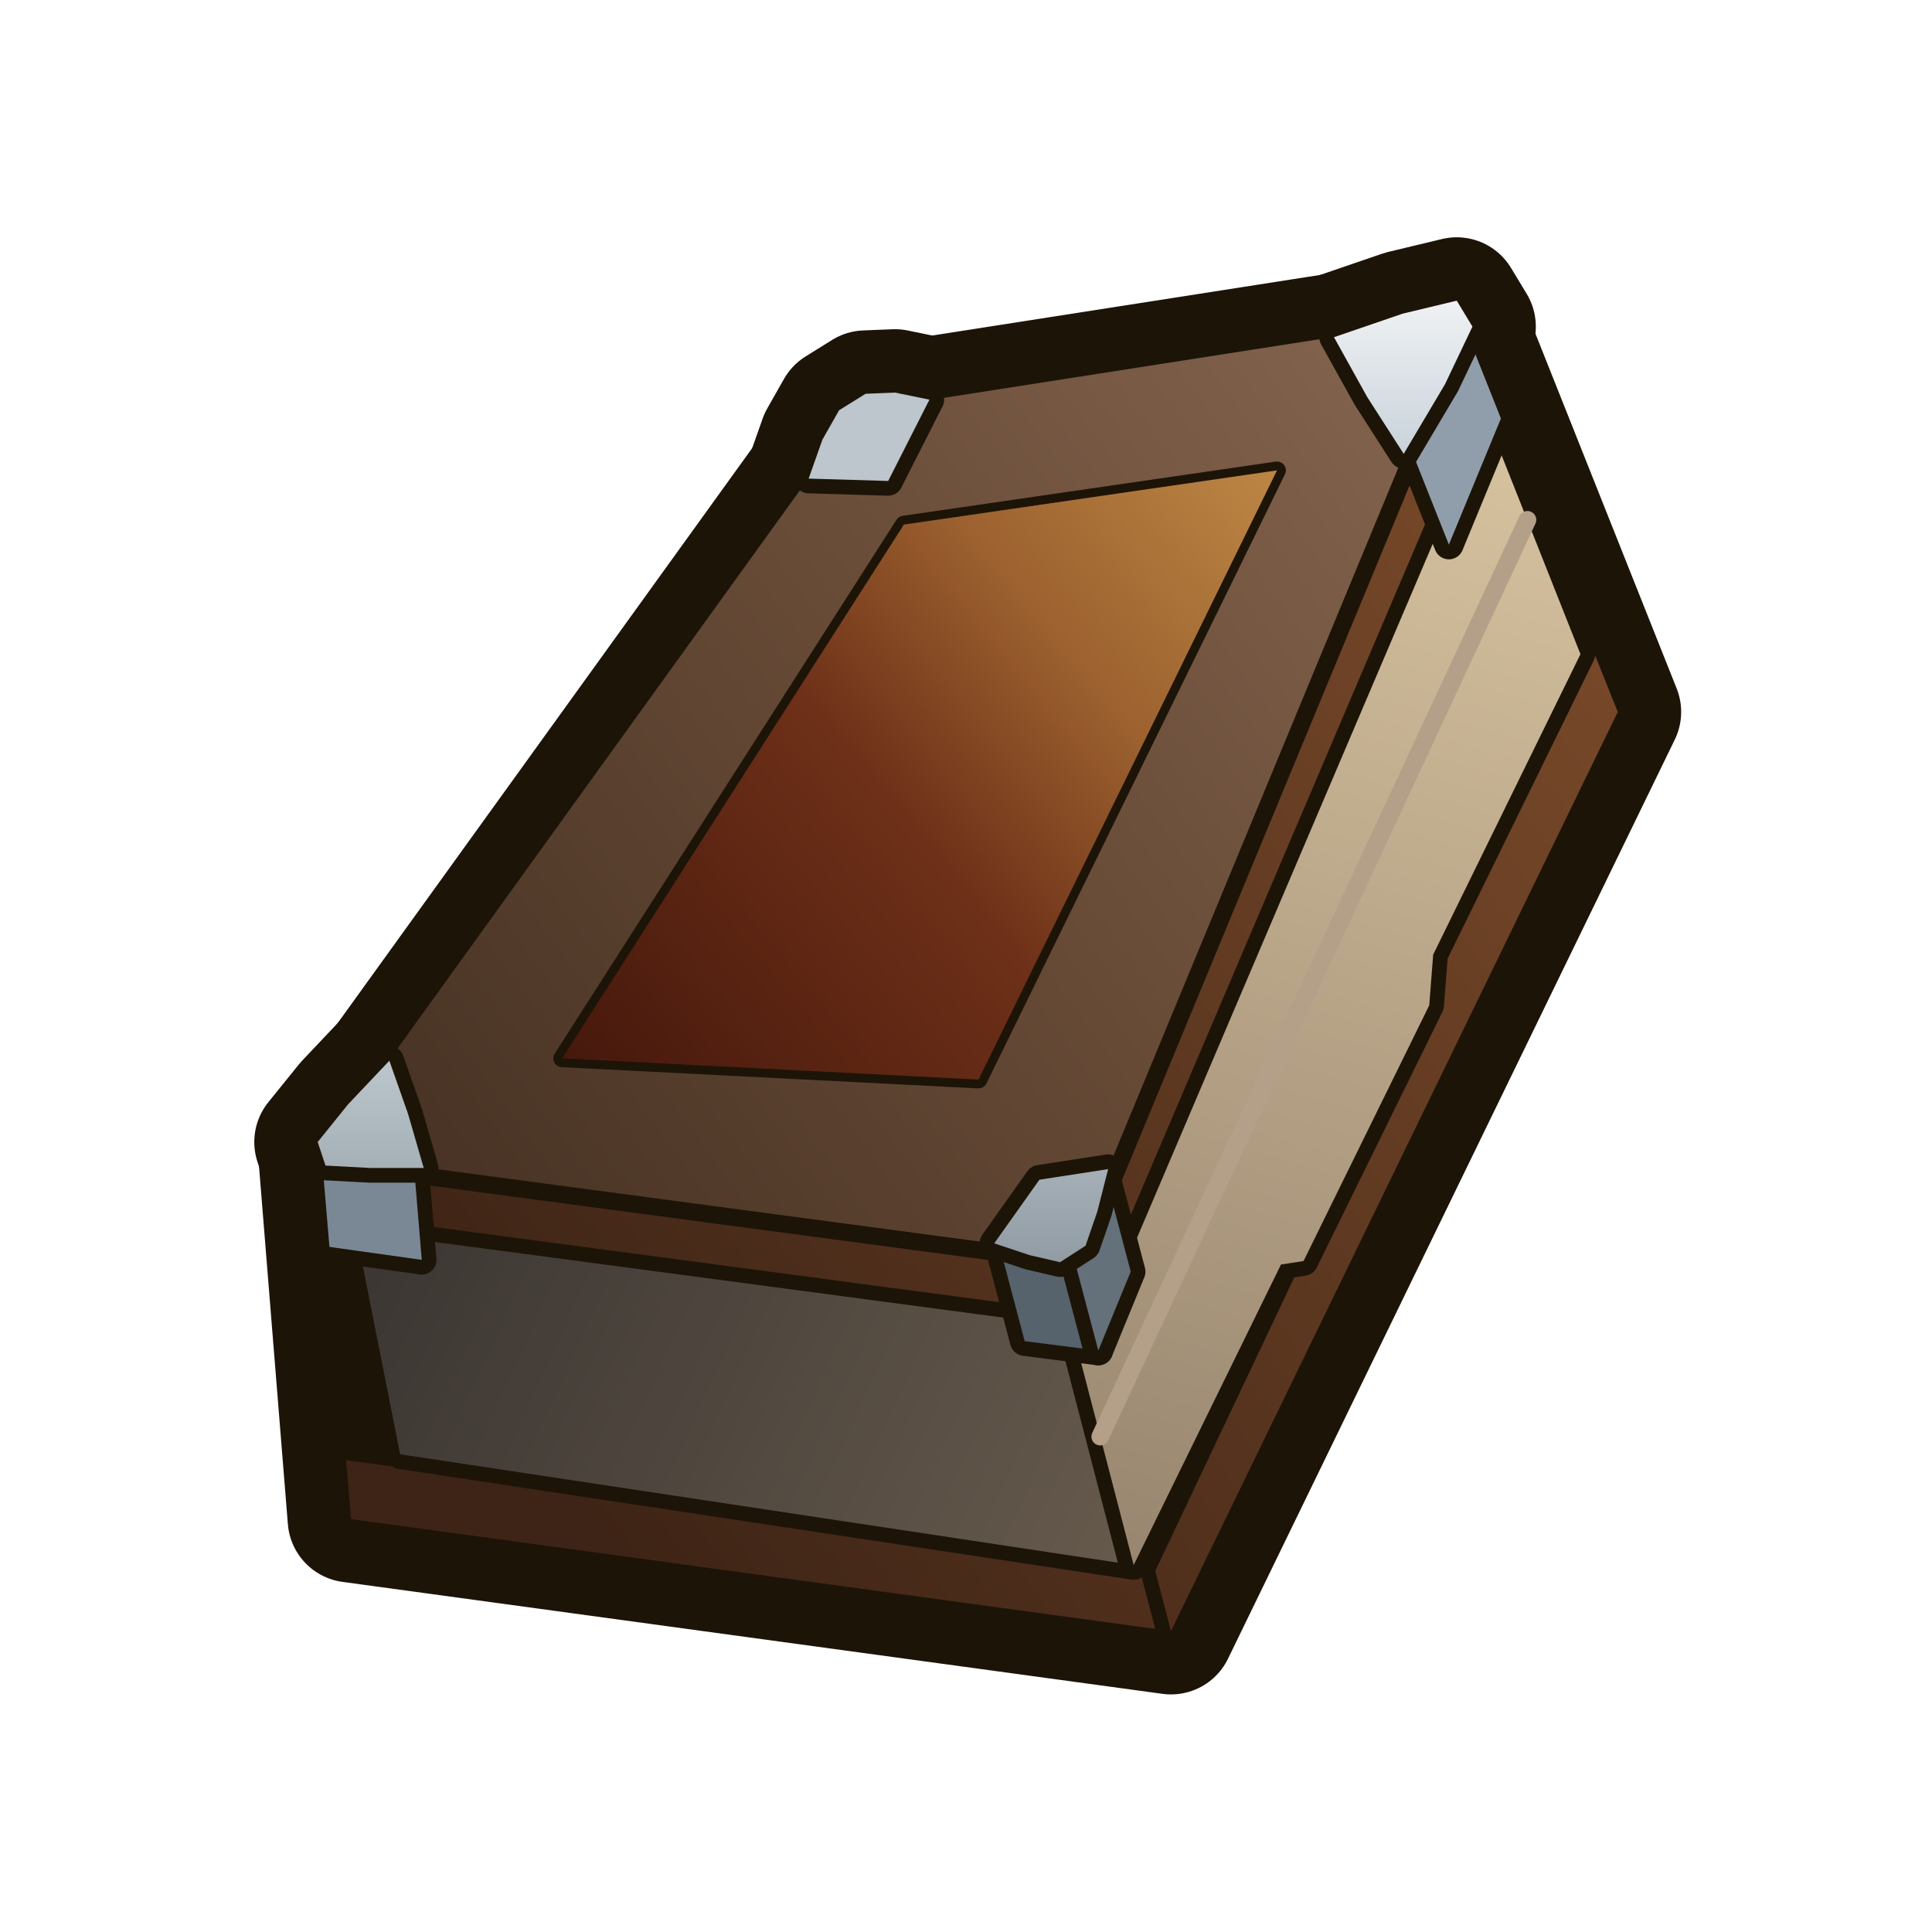
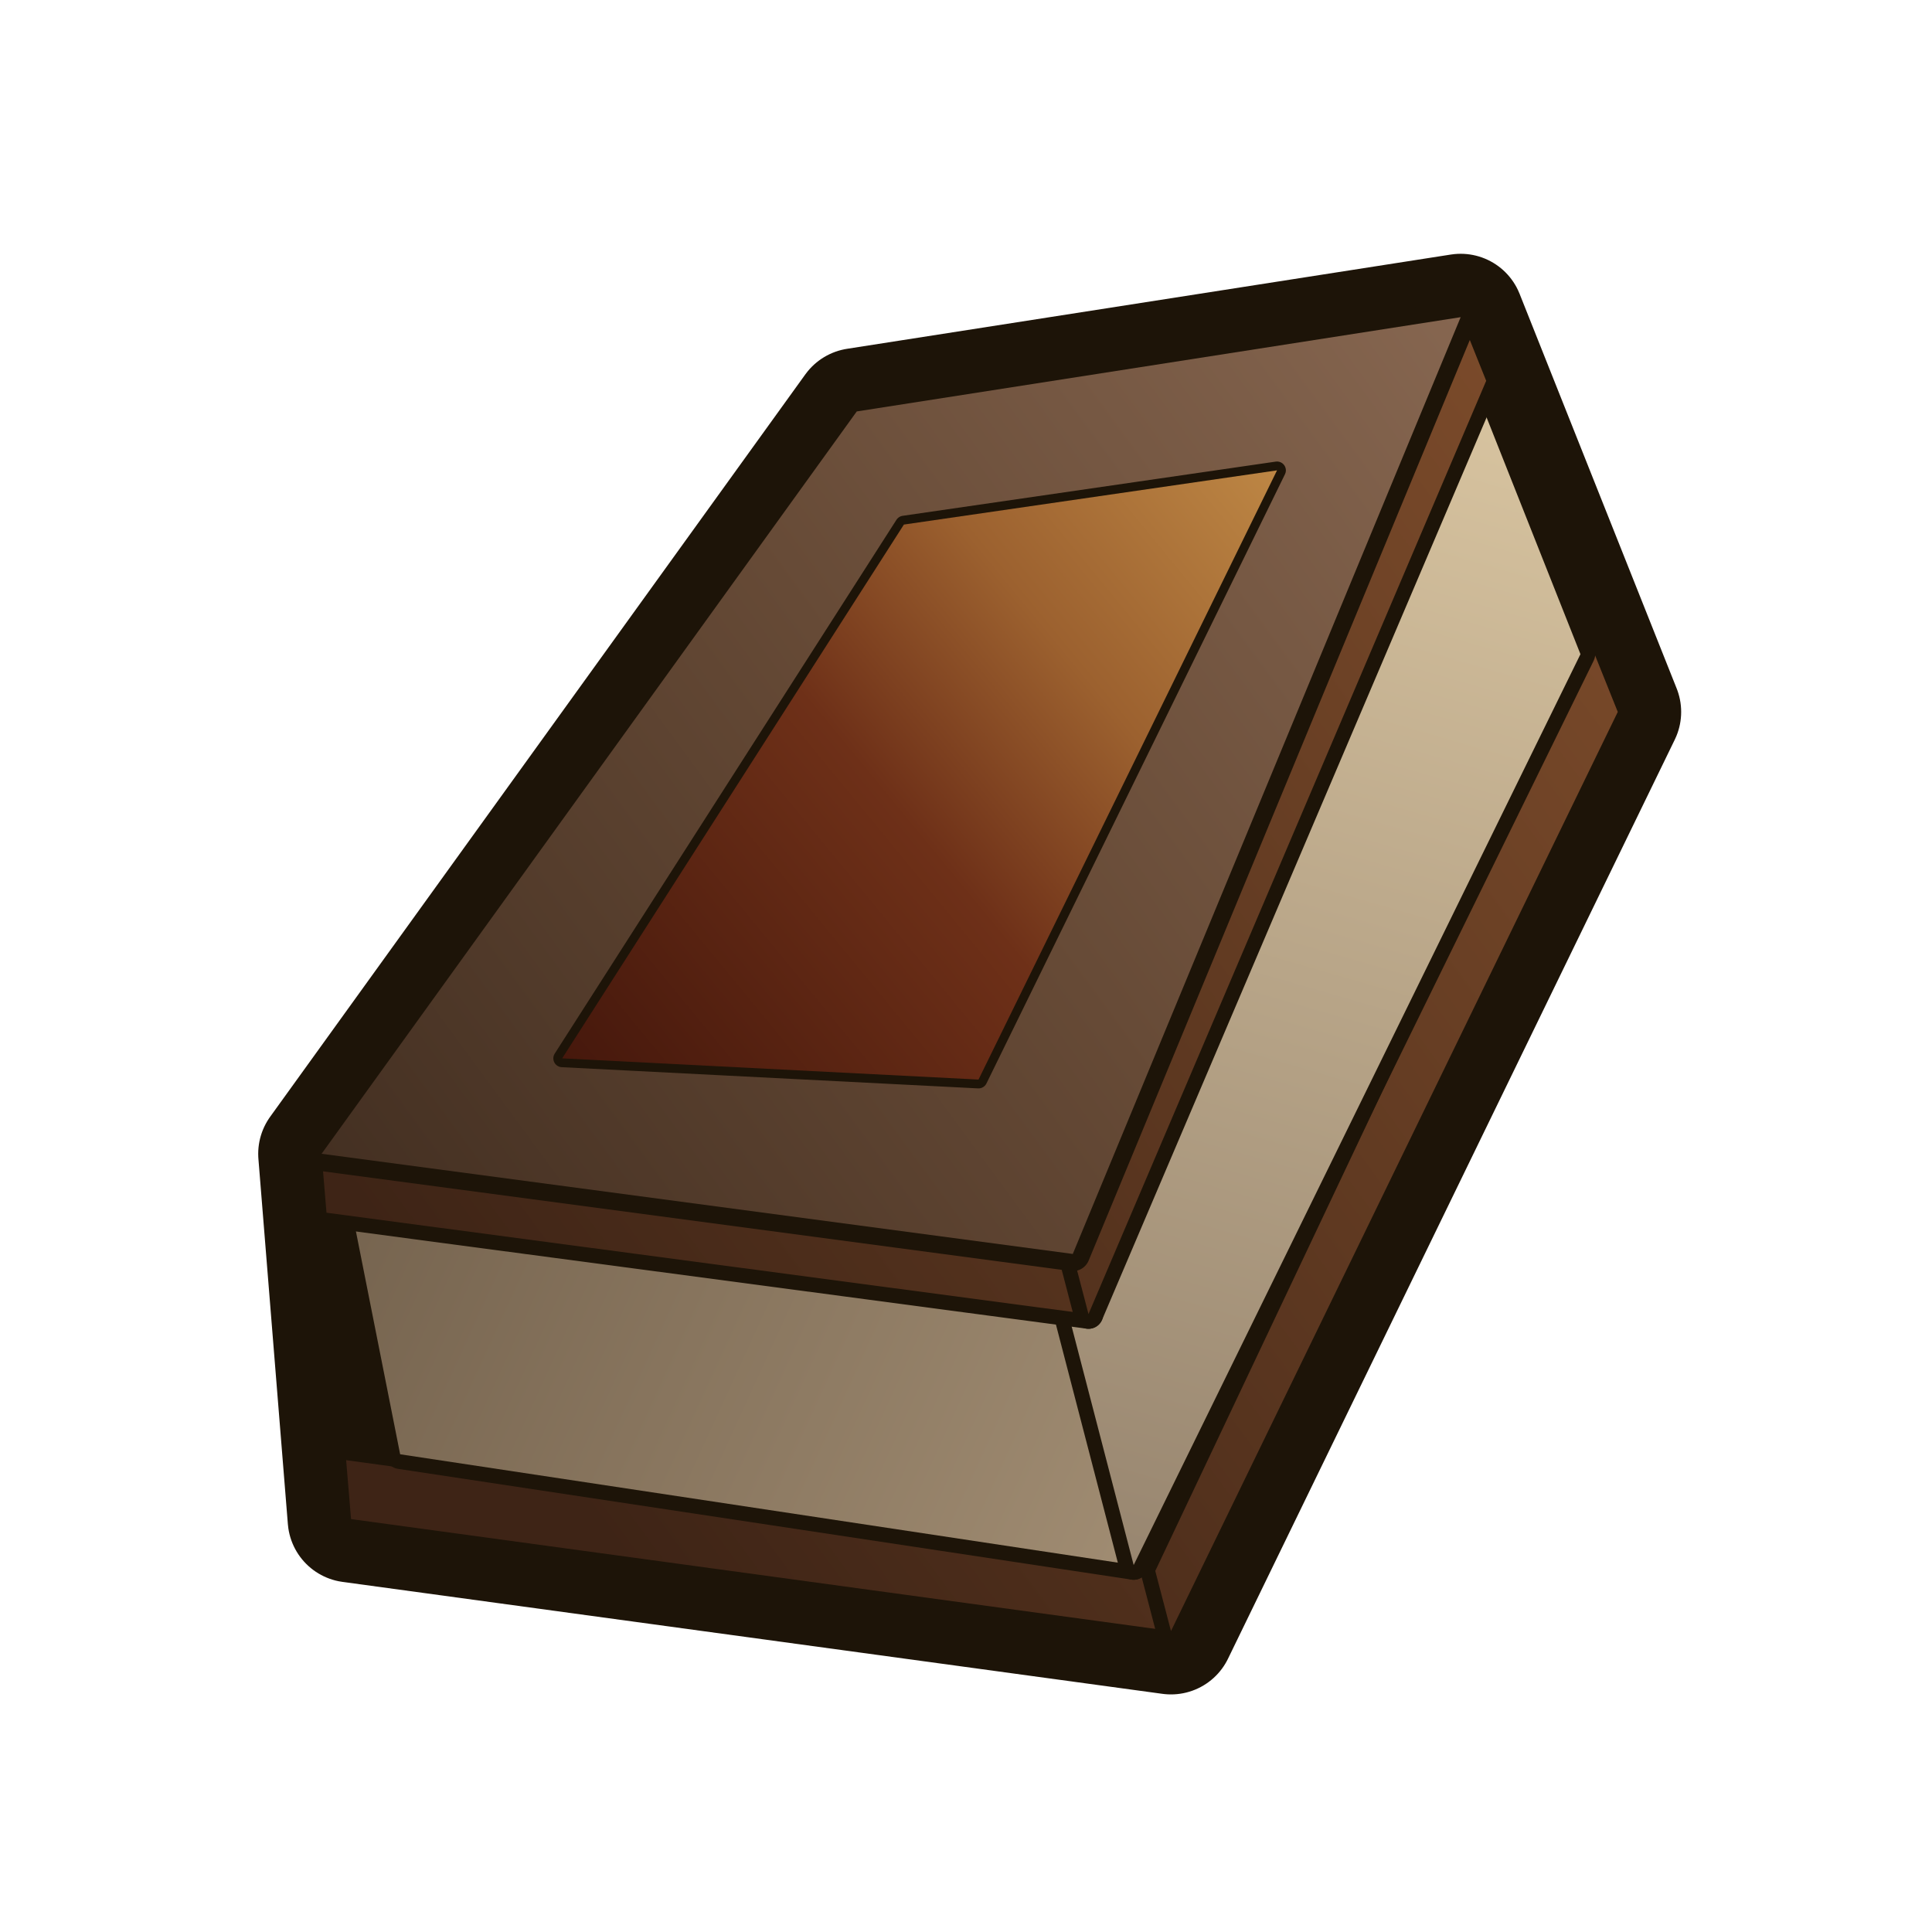
<svg xmlns="http://www.w3.org/2000/svg" viewBox="-1.525 -2.15 19.675 19.675">
  <defs>
    <linearGradient id="train-cover" gradientUnits="userSpaceOnUse" x1="13.35" y1="1.08" x2="1.75" y2="9.6">
      <stop offset="0" stop-color="#866650" />
      <stop offset="0.5" stop-color="#664a36" />
      <stop offset="1" stop-color="#443022" />
    </linearGradient>
    <linearGradient id="train-panel" gradientUnits="userSpaceOnUse" x1="11.48" y1="2.64" x2="4.2" y2="8.628">
      <stop offset="0" stop-color="#bd8644" />
      <stop offset="0.3" stop-color="#9c612f" />
      <stop offset="0.55" stop-color="#6e3018" />
      <stop offset="1" stop-color="#46180c" />
    </linearGradient>
    <linearGradient id="train-edge" gradientUnits="userSpaceOnUse" x1="1.75" y1="9.6" x2="13.35" y2="1.08">
      <stop offset="0" stop-color="#3e2416" />
      <stop offset="1" stop-color="#7a4a2a" />
    </linearGradient>
    <linearGradient id="train-fore" gradientUnits="userSpaceOnUse" x1="13.49" y1="1.788" x2="10.02" y2="13.788">
      <stop offset="0" stop-color="#d8c4a0" />
      <stop offset="1" stop-color="#988670" />
    </linearGradient>
    <linearGradient id="train-front" gradientUnits="userSpaceOnUse" x1="2.05" y1="10.14" x2="10.02" y2="13.788">
-       <stop offset="0" stop-color="#3a3532" />
-       <stop offset="1" stop-color="#665a4c" />
-     </linearGradient>
-     <linearGradient id="train-silver" gradientUnits="userSpaceOnUse" x1="0" y1="0.24" x2="0" y2="3.84">
-       <stop offset="0" stop-color="#ffffff" />
-       <stop offset="1" stop-color="#a9b8c4" />
-     </linearGradient>
-     <linearGradient id="train-dull" gradientUnits="userSpaceOnUse" x1="0" y1="8.64" x2="0" y2="12.24">
-       <stop offset="0" stop-color="#bcc6cc" />
-       <stop offset="1" stop-color="#707c86" />
+       <stop offset="0" stop-color="#76644f" />
+       <stop offset="1" stop-color="#a08c72" />
    </linearGradient>
  </defs>
  <path d="M7.2 2.04L13.35 1.08L14.95 5.1L10.4 14.46L2.05 13.32L1.75 9.6z" fill="#1d1408" stroke="#1d1408" stroke-width="1.291" stroke-linejoin="round" paint-order="stroke" />
-   <path d="M7.94 1.92L7.59 1.848L7.29 1.86L7.02 2.028L6.85 2.328L6.71 2.724L7.52 2.748z" fill="#1d1408" stroke="#1d1408" stroke-width="1.291" stroke-linejoin="round" paint-order="stroke" />
-   <path d="M12.06 1.284L12.76 1.044L13.31 0.912L13.47 1.176L13.19 1.764L12.77 2.472L12.4 1.896z" fill="#1d1408" stroke="#1d1408" stroke-width="1.291" stroke-linejoin="round" paint-order="stroke" />
-   <path d="M8.6 10.512L8.96 10.632L9.27 10.704L9.53 10.536L9.65 10.188L9.76 9.756L9.06 9.864z" fill="#1d1408" stroke="#1d1408" stroke-width="1.291" stroke-linejoin="round" paint-order="stroke" />
-   <path d="M2.79 9.744L2.24 9.744L1.79 9.72L1.71 9.48L2.02 9.096L2.44 8.652L2.63 9.192z" fill="#1d1408" stroke="#1d1408" stroke-width="1.291" stroke-linejoin="round" paint-order="stroke" />
  <path d="M2 12.72L10.24 13.848L10.4 14.46L2.05 13.32z" fill="url(#train-edge)" stroke="#1d1408" stroke-width="0.3" stroke-linejoin="round" paint-order="stroke" />
  <path d="M10.24 13.848L14.69 4.452L14.95 5.1L10.4 14.46z" fill="url(#train-edge)" stroke="#1d1408" stroke-width="0.3" stroke-linejoin="round" paint-order="stroke" />
  <path d="M2.05 10.14L9.34 11.172L10.02 13.788L2.55 12.66z" fill="url(#train-front)" stroke="#1d1408" stroke-width="0.3" stroke-linejoin="round" paint-order="stroke" />
-   <path d="M9.34 11.172L13.49 1.788L14.57 4.512L13.07 7.572L13.03 8.088L11.75 10.692L11.52 10.728L10.02 13.788z" fill="url(#train-fore)" stroke="#1d1408" stroke-width="0.3" stroke-linejoin="round" paint-order="stroke" />
-   <path d="M14.03 3.144L9.68 12.48" fill="none" stroke="#b4a088" stroke-width="0.18" stroke-linecap="round" />
+   <path d="M9.34 11.172L13.49 1.788L14.57 4.512L10.02 13.788z" fill="url(#train-fore)" stroke="#1d1408" stroke-width="0.3" stroke-linejoin="round" paint-order="stroke" />
  <path d="M1.75 9.6L9.4 10.62L9.56 11.232L1.8 10.2z" fill="url(#train-edge)" stroke="#1d1408" stroke-width="0.3" stroke-linejoin="round" paint-order="stroke" />
  <path d="M9.4 10.62L13.35 1.08L13.61 1.728L9.56 11.232z" fill="url(#train-edge)" stroke="#1d1408" stroke-width="0.3" stroke-linejoin="round" paint-order="stroke" />
  <path d="M7.2 2.04L13.35 1.08L9.4 10.62L1.75 9.6z" fill="url(#train-cover)" stroke="#1d1408" stroke-width="0.35" stroke-linejoin="round" paint-order="stroke" />
  <path d="M7.68 3.192L11.48 2.64L8.44 8.844L4.2 8.628z" fill="url(#train-panel)" stroke="#1d1408" stroke-width="0.18" stroke-linejoin="round" paint-order="stroke" />
-   <path d="M1.75 9.6L2.69 9.72L2.77 10.68L1.83 10.548z" fill="#7a8896" stroke="#1d1408" stroke-width="0.3" stroke-linejoin="round" paint-order="stroke" />
-   <path d="M9.4 10.62L8.65 10.524L8.91 11.508L9.66 11.604z" fill="#56626c" stroke="#1d1408" stroke-width="0.3" stroke-linejoin="round" paint-order="stroke" />
-   <path d="M9.4 10.62L9.73 9.816L9.99 10.8L9.66 11.604z" fill="#64707a" stroke="#1d1408" stroke-width="0.3" stroke-linejoin="round" paint-order="stroke" />
-   <path d="M13.35 1.08L12.82 2.364L13.23 3.396L13.76 2.112z" fill="#909eac" stroke="#1d1408" stroke-width="0.3" stroke-linejoin="round" paint-order="stroke" />
-   <path d="M7.94 1.92L7.59 1.848L7.29 1.86L7.02 2.028L6.85 2.328L6.71 2.724L7.52 2.748z" fill="url(#train-dull)" stroke="#1d1408" stroke-width="0.3" stroke-linejoin="round" paint-order="stroke" />
-   <path d="M12.06 1.284L12.76 1.044L13.31 0.912L13.47 1.176L13.19 1.764L12.77 2.472L12.4 1.896z" fill="url(#train-silver)" stroke="#1d1408" stroke-width="0.3" stroke-linejoin="round" paint-order="stroke" />
-   <path d="M8.6 10.512L8.96 10.632L9.27 10.704L9.53 10.536L9.65 10.188L9.76 9.756L9.06 9.864z" fill="url(#train-dull)" stroke="#1d1408" stroke-width="0.3" stroke-linejoin="round" paint-order="stroke" />
-   <path d="M2.79 9.744L2.24 9.744L1.79 9.72L1.71 9.48L2.02 9.096L2.44 8.652L2.63 9.192z" fill="url(#train-dull)" stroke="#1d1408" stroke-width="0.3" stroke-linejoin="round" paint-order="stroke" />
</svg>
